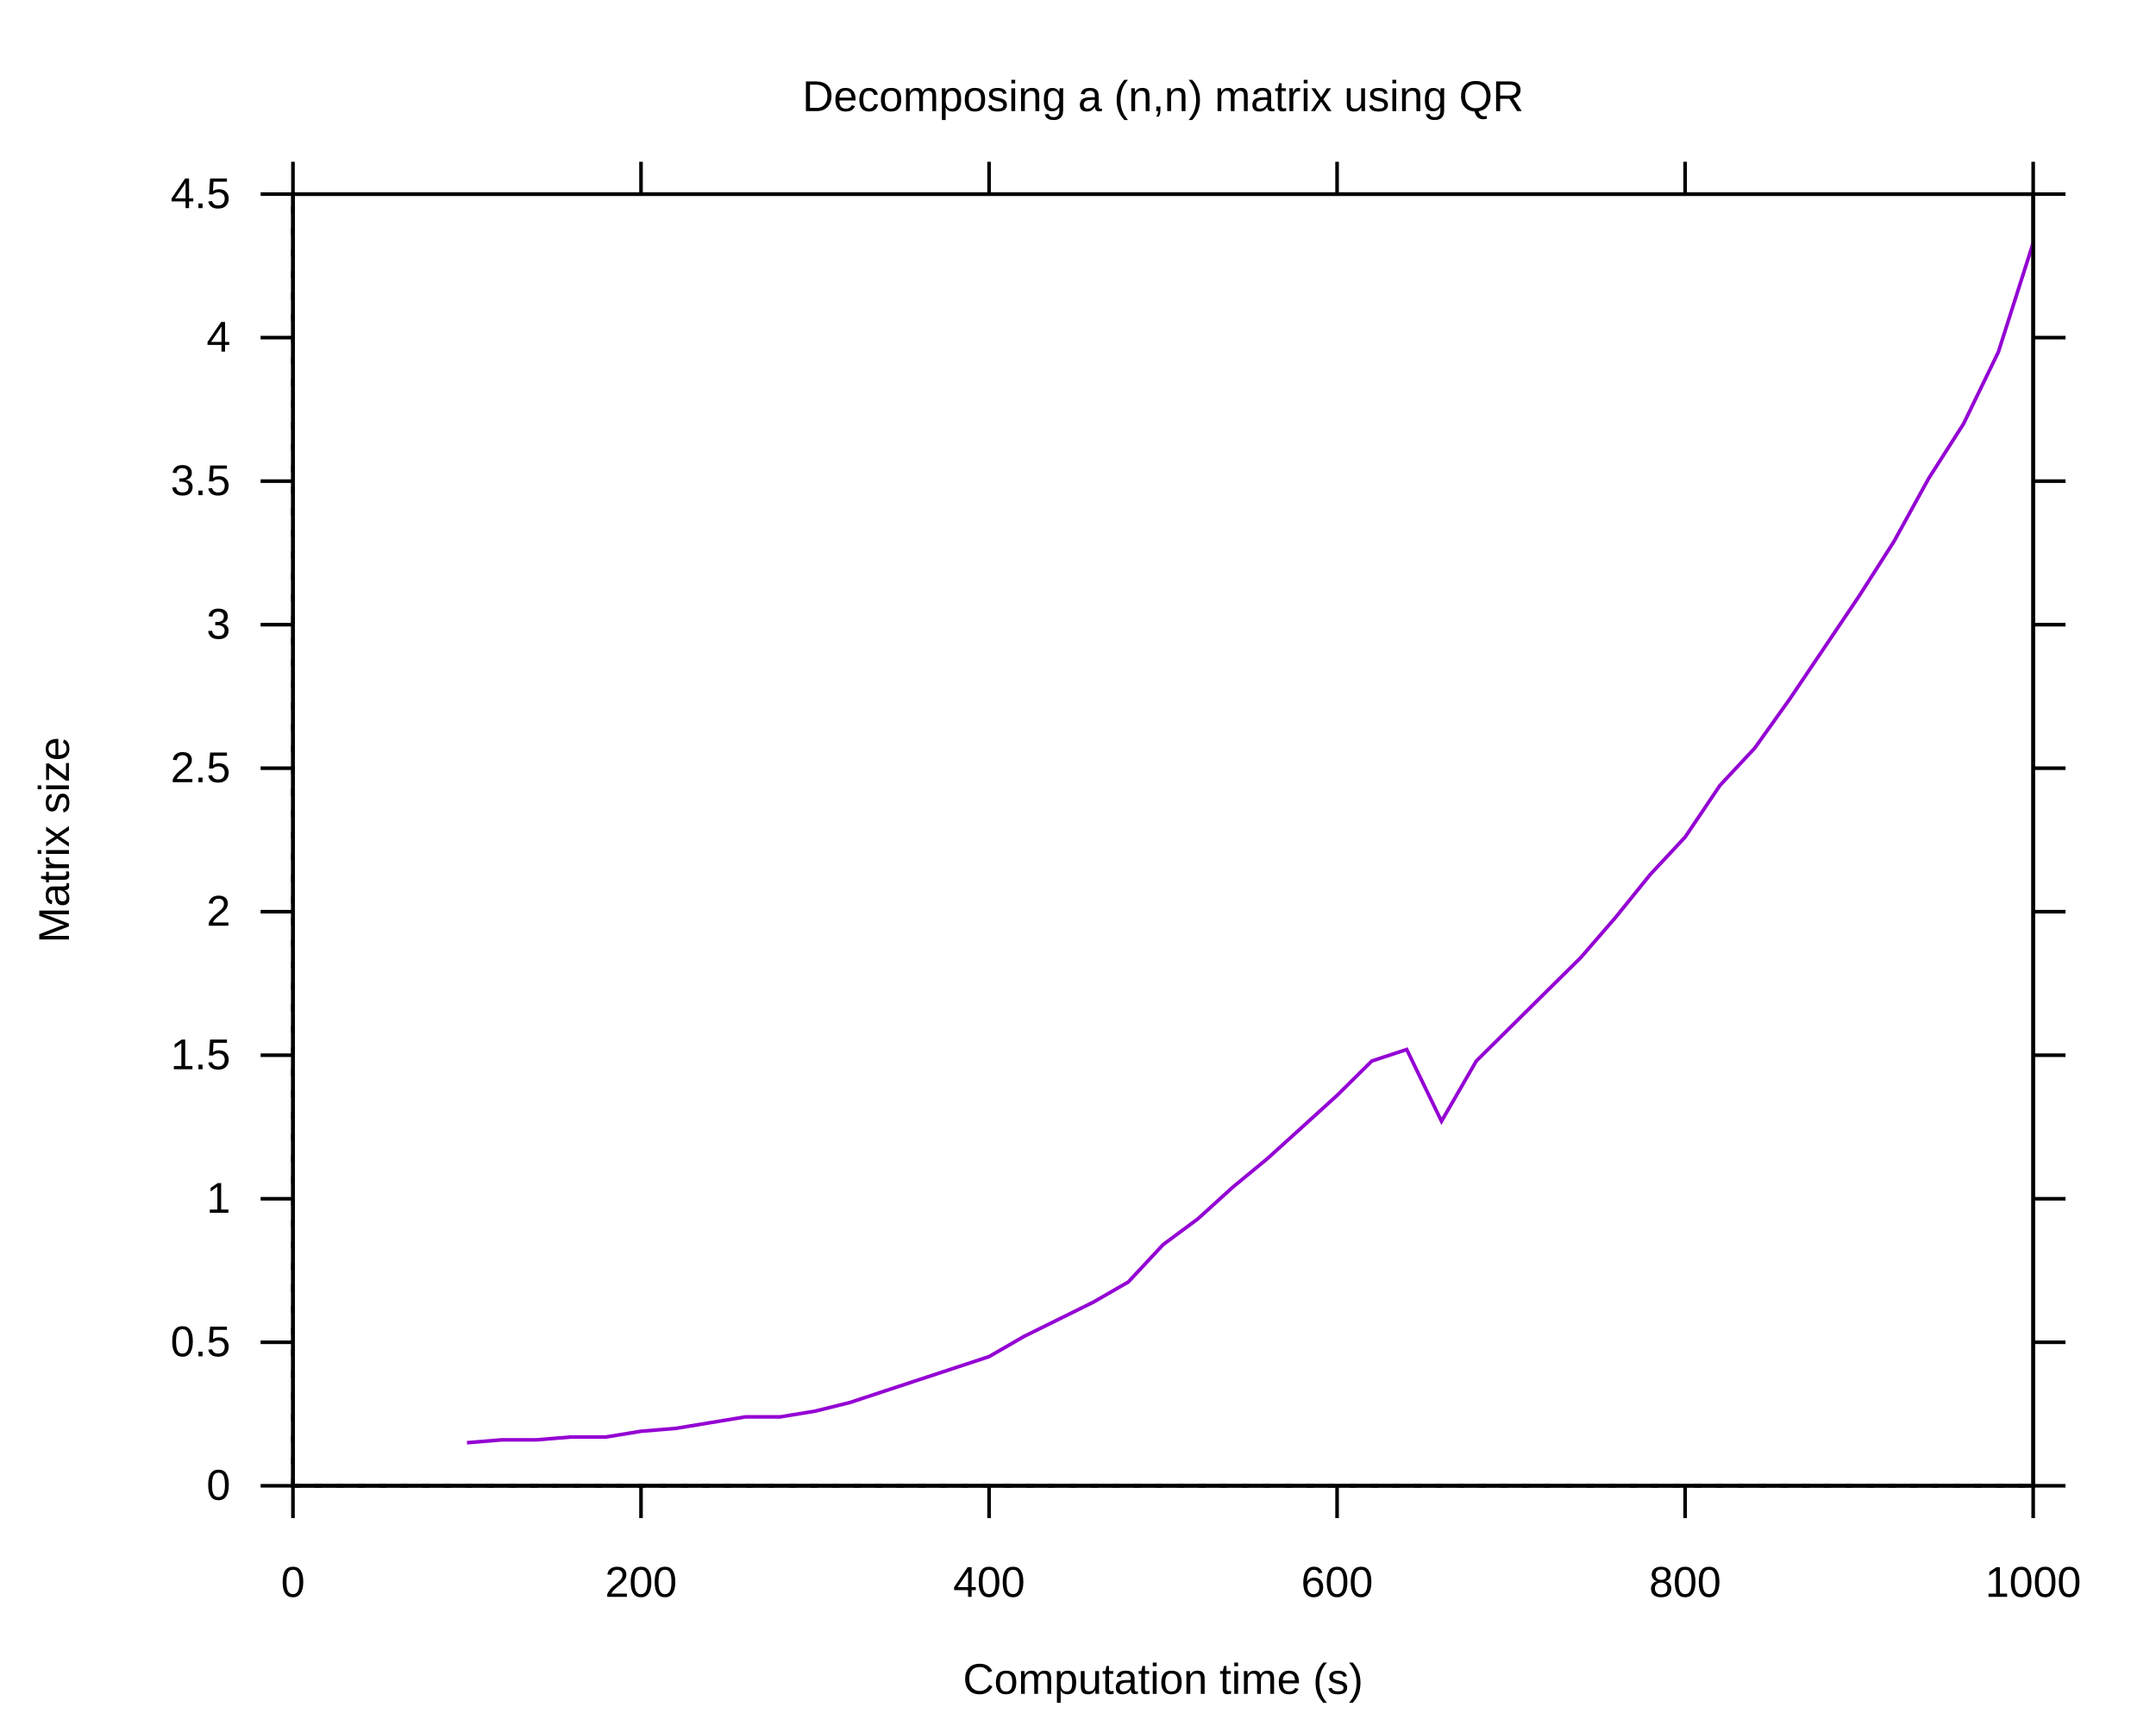
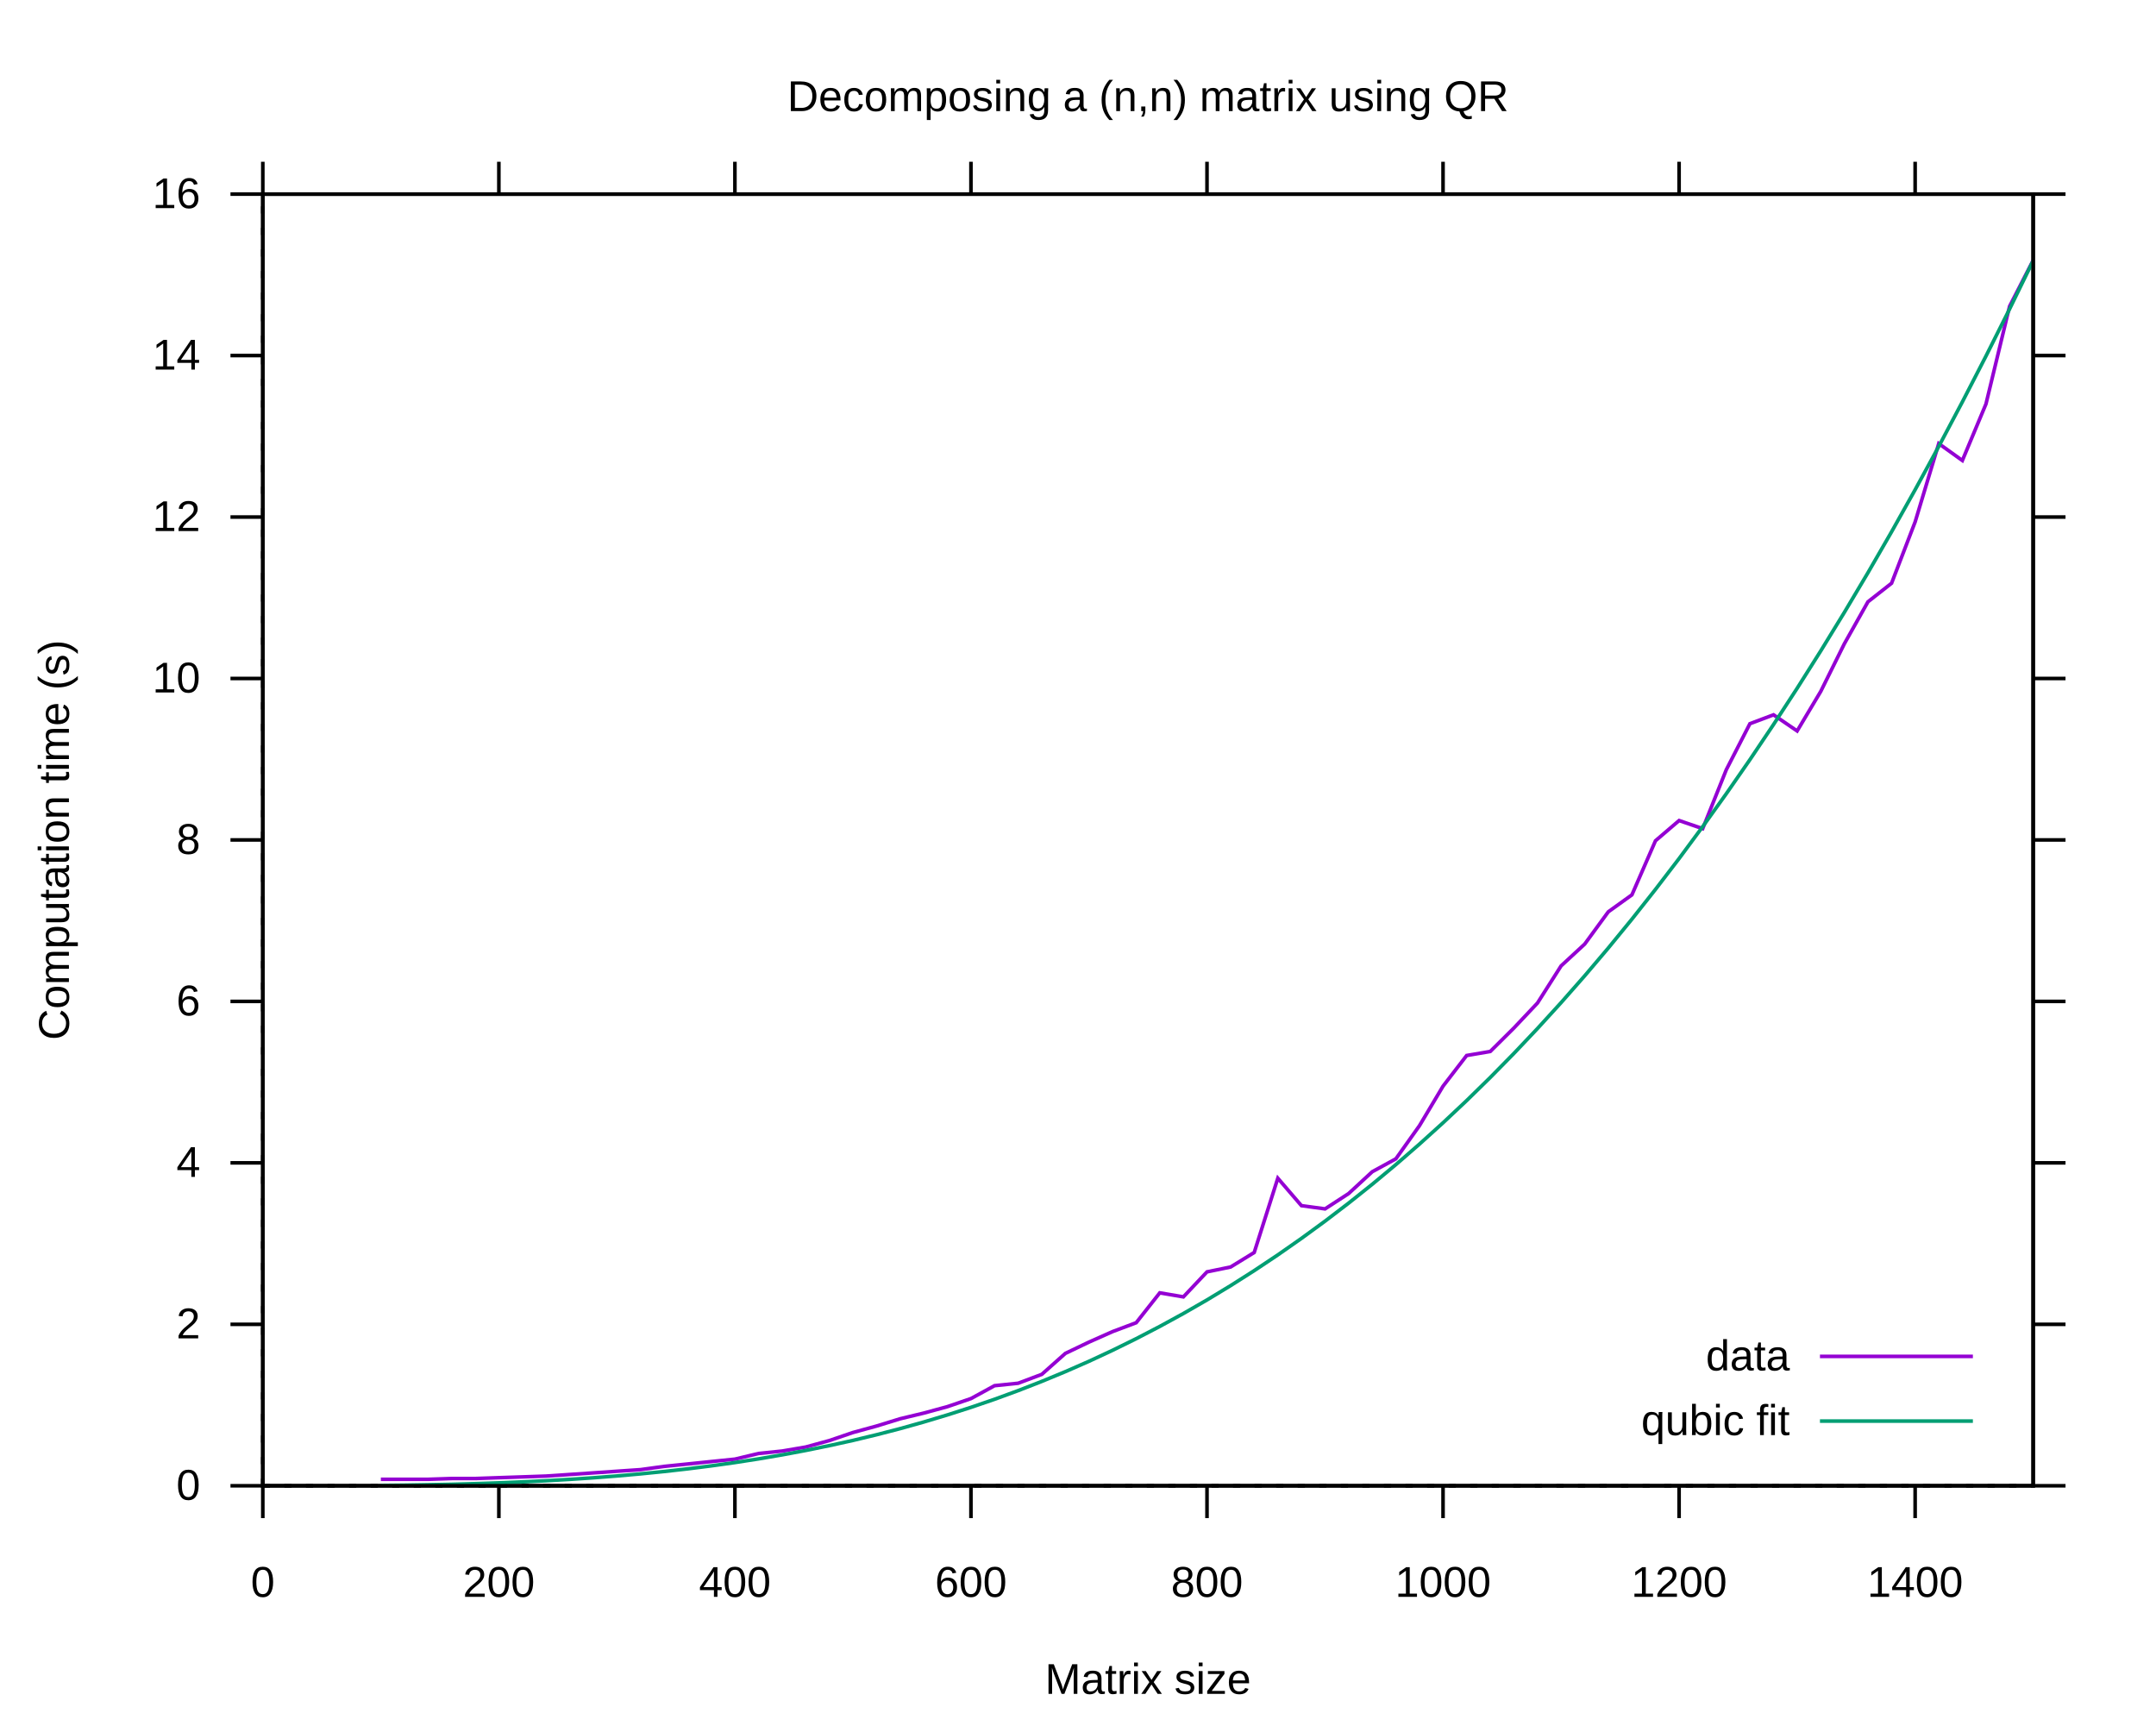
<svg xmlns="http://www.w3.org/2000/svg" xmlns:xlink="http://www.w3.org/1999/xlink" width="600" height="480" viewBox="0 0 600 480">
  <g id="gnuplot_canvas">
    <rect x="0" y="0" width="600" height="480" fill="none" />
    <defs>
      <circle id="gpDot" r="0.5" stroke-width="0.5" stroke="currentColor" />
      <path id="gpPt0" stroke-width="0.222" stroke="currentColor" d="M-1,0 h2 M0,-1 v2" />
      <path id="gpPt1" stroke-width="0.222" stroke="currentColor" d="M-1,-1 L1,1 M1,-1 L-1,1" />
      <path id="gpPt2" stroke-width="0.222" stroke="currentColor" d="M-1,0 L1,0 M0,-1 L0,1 M-1,-1 L1,1 M-1,1 L1,-1" />
      <rect id="gpPt3" stroke-width="0.222" stroke="currentColor" x="-1" y="-1" width="2" height="2" />
      <rect id="gpPt4" stroke-width="0.222" stroke="currentColor" fill="currentColor" x="-1" y="-1" width="2" height="2" />
      <circle id="gpPt5" stroke-width="0.222" stroke="currentColor" cx="0" cy="0" r="1" />
      <use xlink:href="#gpPt5" id="gpPt6" fill="currentColor" stroke="none" />
      <path id="gpPt7" stroke-width="0.222" stroke="currentColor" d="M0,-1.33 L-1.33,0.67 L1.33,0.67 z" />
      <use xlink:href="#gpPt7" id="gpPt8" fill="currentColor" stroke="none" />
      <use xlink:href="#gpPt7" id="gpPt9" stroke="currentColor" transform="rotate(180)" />
      <use xlink:href="#gpPt9" id="gpPt10" fill="currentColor" stroke="none" />
      <use xlink:href="#gpPt3" id="gpPt11" stroke="currentColor" transform="rotate(45)" />
      <use xlink:href="#gpPt11" id="gpPt12" fill="currentColor" stroke="none" />
      <path id="gpPt13" stroke-width="0.222" stroke="currentColor" d="M0,1.330 L1.265,0.411 L0.782,-1.067 L-0.782,-1.076 L-1.265,0.411 z" />
      <use xlink:href="#gpPt13" id="gpPt14" fill="currentColor" stroke="none" />
      <filter id="textbox" filterUnits="objectBoundingBox" x="0" y="0" height="1" width="1">
        <feFlood flood-color="white" flood-opacity="1" result="bgnd" />
        <feComposite in="SourceGraphic" in2="bgnd" operator="atop" />
      </filter>
      <filter id="greybox" filterUnits="objectBoundingBox" x="0" y="0" height="1" width="1">
        <feFlood flood-color="lightgrey" flood-opacity="1" result="grey" />
        <feComposite in="SourceGraphic" in2="grey" operator="atop" />
      </filter>
    </defs>
    <g fill="none" color="white" stroke="currentColor" stroke-width="1.00" stroke-linecap="butt" stroke-linejoin="miter">
</g>
    <g fill="none" color="black" stroke="currentColor" stroke-width="1.00" stroke-linecap="butt" stroke-linejoin="miter">
-       <path stroke="black" d="M81.53,413.40 L72.53,413.40 M565.82,413.40 L574.82,413.40  " />
-       <g transform="translate(64.14,417.30)" stroke="none" fill="black" font-family="Arial" font-size="12.00" text-anchor="end">
+       <path stroke="black" d="M73.14,413.40 L64.14,413.40 M565.82,413.40 L574.82,413.40  " />
+       <g transform="translate(55.75,417.30)" stroke="none" fill="black" font-family="Arial" font-size="12.00" text-anchor="end">
        <text>
          <tspan font-family="Arial"> 0</tspan>
        </text>
      </g>
    </g>
    <g fill="none" color="black" stroke="currentColor" stroke-width="1.00" stroke-linecap="butt" stroke-linejoin="miter">
-       <path stroke="black" d="M81.53,373.47 L72.53,373.47 M565.82,373.47 L574.82,373.47  " />
-       <g transform="translate(64.14,377.37)" stroke="none" fill="black" font-family="Arial" font-size="12.00" text-anchor="end">
-         <text>
-           <tspan font-family="Arial"> 0.5</tspan>
-         </text>
-       </g>
-     </g>
-     <g fill="none" color="black" stroke="currentColor" stroke-width="1.00" stroke-linecap="butt" stroke-linejoin="miter">
-       <path stroke="black" d="M81.53,333.54 L72.53,333.54 M565.82,333.54 L574.82,333.54  " />
-       <g transform="translate(64.14,337.44)" stroke="none" fill="black" font-family="Arial" font-size="12.00" text-anchor="end">
-         <text>
-           <tspan font-family="Arial"> 1</tspan>
-         </text>
-       </g>
-     </g>
-     <g fill="none" color="black" stroke="currentColor" stroke-width="1.00" stroke-linecap="butt" stroke-linejoin="miter">
-       <path stroke="black" d="M81.53,293.60 L72.53,293.60 M565.82,293.60 L574.82,293.60  " />
-       <g transform="translate(64.14,297.50)" stroke="none" fill="black" font-family="Arial" font-size="12.00" text-anchor="end">
-         <text>
-           <tspan font-family="Arial"> 1.5</tspan>
-         </text>
-       </g>
-     </g>
-     <g fill="none" color="black" stroke="currentColor" stroke-width="1.00" stroke-linecap="butt" stroke-linejoin="miter">
-       <path stroke="black" d="M81.53,253.67 L72.53,253.67 M565.82,253.67 L574.82,253.67  " />
-       <g transform="translate(64.14,257.57)" stroke="none" fill="black" font-family="Arial" font-size="12.00" text-anchor="end">
+       <path stroke="black" d="M73.14,368.48 L64.14,368.48 M565.82,368.48 L574.82,368.48  " />
+       <g transform="translate(55.75,372.38)" stroke="none" fill="black" font-family="Arial" font-size="12.00" text-anchor="end">
        <text>
          <tspan font-family="Arial"> 2</tspan>
        </text>
      </g>
    </g>
    <g fill="none" color="black" stroke="currentColor" stroke-width="1.00" stroke-linecap="butt" stroke-linejoin="miter">
-       <path stroke="black" d="M81.53,213.74 L72.53,213.74 M565.82,213.74 L574.82,213.74  " />
-       <g transform="translate(64.14,217.64)" stroke="none" fill="black" font-family="Arial" font-size="12.00" text-anchor="end">
-         <text>
-           <tspan font-family="Arial"> 2.5</tspan>
-         </text>
-       </g>
-     </g>
-     <g fill="none" color="black" stroke="currentColor" stroke-width="1.00" stroke-linecap="butt" stroke-linejoin="miter">
-       <path stroke="black" d="M81.53,173.81 L72.53,173.81 M565.82,173.81 L574.82,173.81  " />
-       <g transform="translate(64.14,177.71)" stroke="none" fill="black" font-family="Arial" font-size="12.00" text-anchor="end">
-         <text>
-           <tspan font-family="Arial"> 3</tspan>
-         </text>
-       </g>
-     </g>
-     <g fill="none" color="black" stroke="currentColor" stroke-width="1.00" stroke-linecap="butt" stroke-linejoin="miter">
-       <path stroke="black" d="M81.53,133.87 L72.53,133.87 M565.82,133.87 L574.82,133.87  " />
-       <g transform="translate(64.14,137.77)" stroke="none" fill="black" font-family="Arial" font-size="12.00" text-anchor="end">
-         <text>
-           <tspan font-family="Arial"> 3.5</tspan>
-         </text>
-       </g>
-     </g>
-     <g fill="none" color="black" stroke="currentColor" stroke-width="1.00" stroke-linecap="butt" stroke-linejoin="miter">
-       <path stroke="black" d="M81.53,93.94 L72.53,93.94 M565.82,93.94 L574.82,93.94  " />
-       <g transform="translate(64.14,97.84)" stroke="none" fill="black" font-family="Arial" font-size="12.00" text-anchor="end">
+       <path stroke="black" d="M73.14,323.55 L64.14,323.55 M565.82,323.55 L574.82,323.55  " />
+       <g transform="translate(55.75,327.45)" stroke="none" fill="black" font-family="Arial" font-size="12.00" text-anchor="end">
        <text>
          <tspan font-family="Arial"> 4</tspan>
        </text>
      </g>
    </g>
    <g fill="none" color="black" stroke="currentColor" stroke-width="1.00" stroke-linecap="butt" stroke-linejoin="miter">
-       <path stroke="black" d="M81.53,54.01 L72.53,54.01 M565.82,54.01 L574.82,54.01  " />
-       <g transform="translate(64.14,57.91)" stroke="none" fill="black" font-family="Arial" font-size="12.00" text-anchor="end">
-         <text>
-           <tspan font-family="Arial"> 4.5</tspan>
-         </text>
-       </g>
-     </g>
-     <g fill="none" color="black" stroke="currentColor" stroke-width="1.00" stroke-linecap="butt" stroke-linejoin="miter">
-       <path stroke="black" d="M81.53,413.40 L81.53,422.40 M81.53,54.01 L81.53,45.01  " />
-       <g transform="translate(81.53,444.30)" stroke="none" fill="black" font-family="Arial" font-size="12.00" text-anchor="middle">
+       <path stroke="black" d="M73.14,278.63 L64.14,278.63 M565.82,278.63 L574.82,278.63  " />
+       <g transform="translate(55.75,282.53)" stroke="none" fill="black" font-family="Arial" font-size="12.00" text-anchor="end">
+         <text>
+           <tspan font-family="Arial"> 6</tspan>
+         </text>
+       </g>
+     </g>
+     <g fill="none" color="black" stroke="currentColor" stroke-width="1.00" stroke-linecap="butt" stroke-linejoin="miter">
+       <path stroke="black" d="M73.14,233.70 L64.14,233.70 M565.82,233.70 L574.82,233.70  " />
+       <g transform="translate(55.75,237.60)" stroke="none" fill="black" font-family="Arial" font-size="12.00" text-anchor="end">
+         <text>
+           <tspan font-family="Arial"> 8</tspan>
+         </text>
+       </g>
+     </g>
+     <g fill="none" color="black" stroke="currentColor" stroke-width="1.00" stroke-linecap="butt" stroke-linejoin="miter">
+       <path stroke="black" d="M73.14,188.78 L64.14,188.78 M565.82,188.78 L574.82,188.78  " />
+       <g transform="translate(55.75,192.68)" stroke="none" fill="black" font-family="Arial" font-size="12.00" text-anchor="end">
+         <text>
+           <tspan font-family="Arial"> 10</tspan>
+         </text>
+       </g>
+     </g>
+     <g fill="none" color="black" stroke="currentColor" stroke-width="1.00" stroke-linecap="butt" stroke-linejoin="miter">
+       <path stroke="black" d="M73.14,143.86 L64.14,143.86 M565.82,143.86 L574.82,143.86  " />
+       <g transform="translate(55.75,147.76)" stroke="none" fill="black" font-family="Arial" font-size="12.00" text-anchor="end">
+         <text>
+           <tspan font-family="Arial"> 12</tspan>
+         </text>
+       </g>
+     </g>
+     <g fill="none" color="black" stroke="currentColor" stroke-width="1.00" stroke-linecap="butt" stroke-linejoin="miter">
+       <path stroke="black" d="M73.14,98.93 L64.14,98.93 M565.82,98.93 L574.82,98.93  " />
+       <g transform="translate(55.75,102.83)" stroke="none" fill="black" font-family="Arial" font-size="12.00" text-anchor="end">
+         <text>
+           <tspan font-family="Arial"> 14</tspan>
+         </text>
+       </g>
+     </g>
+     <g fill="none" color="black" stroke="currentColor" stroke-width="1.00" stroke-linecap="butt" stroke-linejoin="miter">
+       <path stroke="black" d="M73.14,54.01 L64.14,54.01 M565.82,54.01 L574.82,54.01  " />
+       <g transform="translate(55.75,57.91)" stroke="none" fill="black" font-family="Arial" font-size="12.00" text-anchor="end">
+         <text>
+           <tspan font-family="Arial"> 16</tspan>
+         </text>
+       </g>
+     </g>
+     <g fill="none" color="black" stroke="currentColor" stroke-width="1.00" stroke-linecap="butt" stroke-linejoin="miter">
+       <path stroke="black" d="M73.14,413.40 L73.14,422.40 M73.14,54.01 L73.14,45.01  " />
+       <g transform="translate(73.14,444.30)" stroke="none" fill="black" font-family="Arial" font-size="12.00" text-anchor="middle">
        <text>
          <tspan font-family="Arial"> 0</tspan>
        </text>
      </g>
    </g>
    <g fill="none" color="black" stroke="currentColor" stroke-width="1.00" stroke-linecap="butt" stroke-linejoin="miter">
-       <path stroke="black" d="M178.39,413.40 L178.39,422.40 M178.39,54.01 L178.39,45.01  " />
-       <g transform="translate(178.39,444.30)" stroke="none" fill="black" font-family="Arial" font-size="12.00" text-anchor="middle">
+       <path stroke="black" d="M138.83,413.40 L138.83,422.40 M138.83,54.01 L138.83,45.01  " />
+       <g transform="translate(138.83,444.30)" stroke="none" fill="black" font-family="Arial" font-size="12.00" text-anchor="middle">
        <text>
          <tspan font-family="Arial"> 200</tspan>
        </text>
      </g>
    </g>
    <g fill="none" color="black" stroke="currentColor" stroke-width="1.00" stroke-linecap="butt" stroke-linejoin="miter">
-       <path stroke="black" d="M275.25,413.40 L275.25,422.40 M275.25,54.01 L275.25,45.01  " />
-       <g transform="translate(275.25,444.30)" stroke="none" fill="black" font-family="Arial" font-size="12.00" text-anchor="middle">
+       <path stroke="black" d="M204.52,413.40 L204.52,422.40 M204.52,54.01 L204.52,45.01  " />
+       <g transform="translate(204.52,444.30)" stroke="none" fill="black" font-family="Arial" font-size="12.00" text-anchor="middle">
        <text>
          <tspan font-family="Arial"> 400</tspan>
        </text>
      </g>
    </g>
    <g fill="none" color="black" stroke="currentColor" stroke-width="1.00" stroke-linecap="butt" stroke-linejoin="miter">
-       <path stroke="black" d="M372.10,413.40 L372.10,422.40 M372.10,54.01 L372.10,45.01  " />
-       <g transform="translate(372.10,444.30)" stroke="none" fill="black" font-family="Arial" font-size="12.00" text-anchor="middle">
+       <path stroke="black" d="M270.21,413.40 L270.21,422.40 M270.21,54.01 L270.21,45.01  " />
+       <g transform="translate(270.21,444.30)" stroke="none" fill="black" font-family="Arial" font-size="12.00" text-anchor="middle">
        <text>
          <tspan font-family="Arial"> 600</tspan>
        </text>
      </g>
    </g>
    <g fill="none" color="black" stroke="currentColor" stroke-width="1.00" stroke-linecap="butt" stroke-linejoin="miter">
-       <path stroke="black" d="M468.96,413.40 L468.96,422.40 M468.96,54.01 L468.96,45.01  " />
-       <g transform="translate(468.96,444.30)" stroke="none" fill="black" font-family="Arial" font-size="12.00" text-anchor="middle">
+       <path stroke="black" d="M335.90,413.40 L335.90,422.40 M335.90,54.01 L335.90,45.01  " />
+       <g transform="translate(335.90,444.30)" stroke="none" fill="black" font-family="Arial" font-size="12.00" text-anchor="middle">
        <text>
          <tspan font-family="Arial"> 800</tspan>
        </text>
      </g>
    </g>
    <g fill="none" color="black" stroke="currentColor" stroke-width="1.00" stroke-linecap="butt" stroke-linejoin="miter">
-       <path stroke="black" d="M565.82,413.40 L565.82,422.40 M565.82,54.01 L565.82,45.01  " />
-       <g transform="translate(565.82,444.30)" stroke="none" fill="black" font-family="Arial" font-size="12.00" text-anchor="middle">
+       <path stroke="black" d="M401.59,413.40 L401.59,422.40 M401.59,54.01 L401.59,45.01  " />
+       <g transform="translate(401.59,444.30)" stroke="none" fill="black" font-family="Arial" font-size="12.00" text-anchor="middle">
        <text>
          <tspan font-family="Arial"> 1000</tspan>
        </text>
      </g>
    </g>
    <g fill="none" color="black" stroke="currentColor" stroke-width="1.00" stroke-linecap="butt" stroke-linejoin="miter">
+       <path stroke="black" d="M467.28,413.40 L467.28,422.40 M467.28,54.01 L467.28,45.01  " />
+       <g transform="translate(467.28,444.30)" stroke="none" fill="black" font-family="Arial" font-size="12.00" text-anchor="middle">
+         <text>
+           <tspan font-family="Arial"> 1200</tspan>
+         </text>
+       </g>
+     </g>
+     <g fill="none" color="black" stroke="currentColor" stroke-width="1.00" stroke-linecap="butt" stroke-linejoin="miter">
+       <path stroke="black" d="M532.97,413.40 L532.97,422.40 M532.97,54.01 L532.97,45.01  " />
+       <g transform="translate(532.97,444.30)" stroke="none" fill="black" font-family="Arial" font-size="12.00" text-anchor="middle">
+         <text>
+           <tspan font-family="Arial"> 1400</tspan>
+         </text>
+       </g>
+     </g>
+     <g fill="none" color="black" stroke="currentColor" stroke-width="1.00" stroke-linecap="butt" stroke-linejoin="miter">
</g>
    <g fill="none" color="gray" stroke="currentColor" stroke-width="1.00" stroke-linecap="butt" stroke-linejoin="miter">
-       <path stroke="black" stroke-dasharray="2,4" d="M81.53,413.40 L565.82,413.40  " />
+       <path stroke="black" stroke-dasharray="2,4" d="M73.14,413.40 L565.82,413.40  " />
    </g>
    <g fill="none" color="gray" stroke="currentColor" stroke-width="1.00" stroke-linecap="butt" stroke-linejoin="miter">
-       <path stroke="black" stroke-dasharray="2,4" d="M81.53,413.40 L81.53,54.01  " />
-     </g>
-     <g fill="none" color="black" stroke="currentColor" stroke-width="1.00" stroke-linecap="butt" stroke-linejoin="miter">
-       <path stroke="black" d="M81.53,54.01 L81.53,413.40 L565.82,413.40 L565.82,54.01 L81.53,54.01 Z  " />
+       <path stroke="black" stroke-dasharray="2,4" d="M73.14,413.40 L73.14,54.01  " />
+     </g>
+     <g fill="none" color="black" stroke="currentColor" stroke-width="1.00" stroke-linecap="butt" stroke-linejoin="miter">
+       <path stroke="black" d="M73.14,54.01 L73.14,413.40 L565.82,413.40 L565.82,54.01 L73.14,54.01 Z  " />
    </g>
    <g fill="none" color="black" stroke="currentColor" stroke-width="1.00" stroke-linecap="butt" stroke-linejoin="miter">
      <g transform="translate(19.18,233.71) rotate(270)" stroke="none" fill="black" font-family="Arial" font-size="12.00" text-anchor="middle">
        <text>
+           <tspan font-family="Arial">Computation time (s)</tspan>
+         </text>
+       </g>
+     </g>
+     <g fill="none" color="black" stroke="currentColor" stroke-width="1.00" stroke-linecap="butt" stroke-linejoin="miter">
+       <g transform="translate(319.48,471.30)" stroke="none" fill="black" font-family="Arial" font-size="12.00" text-anchor="middle">
+         <text>
          <tspan font-family="Arial">Matrix size</tspan>
        </text>
      </g>
    </g>
    <g fill="none" color="black" stroke="currentColor" stroke-width="1.00" stroke-linecap="butt" stroke-linejoin="miter">
-       <g transform="translate(323.67,471.30)" stroke="none" fill="black" font-family="Arial" font-size="12.00" text-anchor="middle">
-         <text>
-           <tspan font-family="Arial">Computation time (s)</tspan>
-         </text>
-       </g>
-     </g>
-     <g fill="none" color="black" stroke="currentColor" stroke-width="1.00" stroke-linecap="butt" stroke-linejoin="miter">
</g>
    <g id="gnuplot_plot_1">
      <g fill="none" color="black" stroke="currentColor" stroke-width="1.00" stroke-linecap="butt" stroke-linejoin="miter">
-         <path stroke="rgb(148,   0, 211)" d="M129.96,401.42 L139.64,400.62 L149.33,400.62 L159.02,399.82 L168.70,399.82 L178.39,398.23 L188.07,397.43 L197.76,395.83   L207.45,394.23 L217.13,394.23 L226.82,392.64 L236.50,390.24 L246.19,387.04 L255.87,383.85 L265.56,380.66 L275.25,377.46   L284.93,371.87 L294.62,367.08 L304.30,362.29 L313.99,356.70 L323.68,346.31 L333.36,339.13 L343.05,330.34 L352.73,322.35   L362.42,313.57 L372.10,304.78 L381.79,295.20 L391.48,292.01 L401.16,311.97 L410.85,295.20 L420.53,285.62 L430.22,276.03   L439.90,266.45 L449.59,255.27 L459.28,243.29 L468.96,232.91 L478.65,218.53 L488.33,208.15 L498.02,194.57 L507.71,180.20   L517.39,165.82 L527.08,150.65 L536.76,133.08 L546.45,117.90 L556.13,97.94 L565.82,67.59  " />
-       </g>
-     </g>
-     <g fill="none" color="white" stroke="rgb(148,   0, 211)" stroke-width="2.00" stroke-linecap="butt" stroke-linejoin="miter">
+         <g transform="translate(498.09,381.30)" stroke="none" fill="black" font-family="Arial" font-size="12.00" text-anchor="end">
+           <text>
+             <tspan font-family="Arial">data</tspan>
+           </text>
+         </g>
+       </g>
+       <g fill="none" color="black" stroke="currentColor" stroke-width="1.00" stroke-linecap="butt" stroke-linejoin="miter">
+         <path stroke="rgb(148,   0, 211)" d="M506.48,377.40 L549.04,377.40 M105.99,411.60 L112.55,411.60 L119.12,411.60 L125.69,411.38 L132.26,411.38 L138.83,411.15   L145.40,410.93 L151.97,410.70 L158.54,410.26 L165.11,409.81 L171.68,409.36 L178.25,408.91 L184.81,408.01 L191.38,407.34   L197.95,406.66 L204.52,405.99 L211.09,404.42 L217.66,403.74 L224.23,402.62 L230.80,400.82 L237.37,398.58 L243.94,396.78   L250.50,394.76 L257.07,393.18 L263.64,391.39 L270.21,389.14 L276.78,385.55 L283.35,384.87 L289.92,382.40 L296.49,376.56   L303.06,373.42 L309.63,370.50 L316.20,368.03 L322.76,359.72 L329.33,360.84 L335.90,353.88 L342.47,352.53 L349.04,348.49   L355.61,327.82 L362.18,335.46 L368.75,336.36 L375.32,332.09 L381.89,326.02 L388.46,322.43 L395.02,313.22 L401.59,302.21   L408.16,293.68 L414.73,292.56 L421.30,286.04 L427.87,279.08 L434.44,268.75 L441.01,262.68 L447.58,253.70 L454.15,248.98   L460.71,233.93 L467.28,228.31 L473.85,230.56 L480.42,214.16 L486.99,201.36 L493.56,198.89 L500.13,203.38 L506.70,192.38   L513.27,179.12 L519.84,167.44 L526.41,162.28 L532.97,145.21 L539.54,123.42 L546.11,128.13 L552.68,112.41 L559.25,85.23   L565.82,72.43  " />
+       </g>
+     </g>
+     <g id="gnuplot_plot_2">
+       <g fill="none" color="black" stroke="currentColor" stroke-width="1.00" stroke-linecap="butt" stroke-linejoin="miter">
+         <g transform="translate(498.09,399.30)" stroke="none" fill="black" font-family="Arial" font-size="12.00" text-anchor="end">
+           <text>
+             <tspan font-family="Arial">qubic fit</tspan>
+           </text>
+         </g>
+       </g>
+       <g fill="none" color="black" stroke="currentColor" stroke-width="1.00" stroke-linecap="butt" stroke-linejoin="miter">
+         <path stroke="rgb(  0, 158, 115)" d="M506.48,395.40 L549.04,395.40 M105.99,413.30 L112.55,413.23 L119.12,413.12 L125.69,412.99 L132.26,412.81 L138.83,412.59   L145.40,412.32 L151.97,412.00 L158.54,411.62 L165.11,411.18 L171.68,410.67 L178.25,410.09 L184.81,409.43 L191.38,408.69   L197.95,407.86 L204.52,406.94 L211.09,405.92 L217.66,404.80 L224.23,403.57 L230.80,402.23 L237.37,400.78 L243.94,399.20   L250.50,397.50 L257.07,395.66 L263.64,393.69 L270.21,391.58 L276.78,389.33 L283.35,386.92 L289.92,384.36 L296.49,381.64   L303.06,378.76 L309.63,375.70 L316.20,372.47 L322.76,369.06 L329.33,365.47 L335.90,361.69 L342.47,357.71 L349.04,353.54   L355.61,349.16 L362.18,344.57 L368.75,339.77 L375.32,334.75 L381.89,329.51 L388.46,324.04 L395.02,318.34 L401.59,312.40   L408.16,306.22 L414.73,299.79 L421.30,293.11 L427.87,286.17 L434.44,278.97 L441.01,271.51 L447.58,263.77 L454.15,255.75   L460.71,247.46 L467.28,238.88 L473.85,230.00 L480.42,220.84 L486.99,211.37 L493.56,201.59 L500.13,191.51 L506.70,181.11   L513.27,170.39 L519.84,159.35 L526.41,147.97 L532.97,136.26 L539.54,124.22 L546.11,111.82 L552.68,99.08 L559.25,85.99   L565.82,72.53  " />
+       </g>
+     </g>
+     <g fill="none" color="white" stroke="rgb(  0, 158, 115)" stroke-width="2.00" stroke-linecap="butt" stroke-linejoin="miter">
</g>
    <g fill="none" color="black" stroke="currentColor" stroke-width="2.00" stroke-linecap="butt" stroke-linejoin="miter">
</g>
    <g fill="none" color="black" stroke="black" stroke-width="1.00" stroke-linecap="butt" stroke-linejoin="miter">
</g>
    <g fill="none" color="black" stroke="currentColor" stroke-width="1.00" stroke-linecap="butt" stroke-linejoin="miter">
-       <path stroke="black" d="M81.53,54.01 L81.53,413.40 L565.82,413.40 L565.82,54.01 L81.53,54.01 Z  " />
-     </g>
-     <g fill="none" color="black" stroke="currentColor" stroke-width="1.00" stroke-linecap="butt" stroke-linejoin="miter">
-       <g transform="translate(323.67,30.91)" stroke="none" fill="black" font-family="Arial" font-size="12.00" text-anchor="middle">
+       <path stroke="black" d="M73.14,54.01 L73.14,413.40 L565.82,413.40 L565.82,54.01 L73.14,54.01 Z  " />
+     </g>
+     <g fill="none" color="black" stroke="currentColor" stroke-width="1.00" stroke-linecap="butt" stroke-linejoin="miter">
+       <g transform="translate(319.48,30.91)" stroke="none" fill="black" font-family="Arial" font-size="12.00" text-anchor="middle">
        <text>
          <tspan font-family="Arial">Decomposing a (n,n) matrix using QR</tspan>
        </text>
      </g>
    </g>
    <g fill="none" color="black" stroke="currentColor" stroke-width="1.00" stroke-linecap="butt" stroke-linejoin="miter">
</g>
  </g>
</svg>
